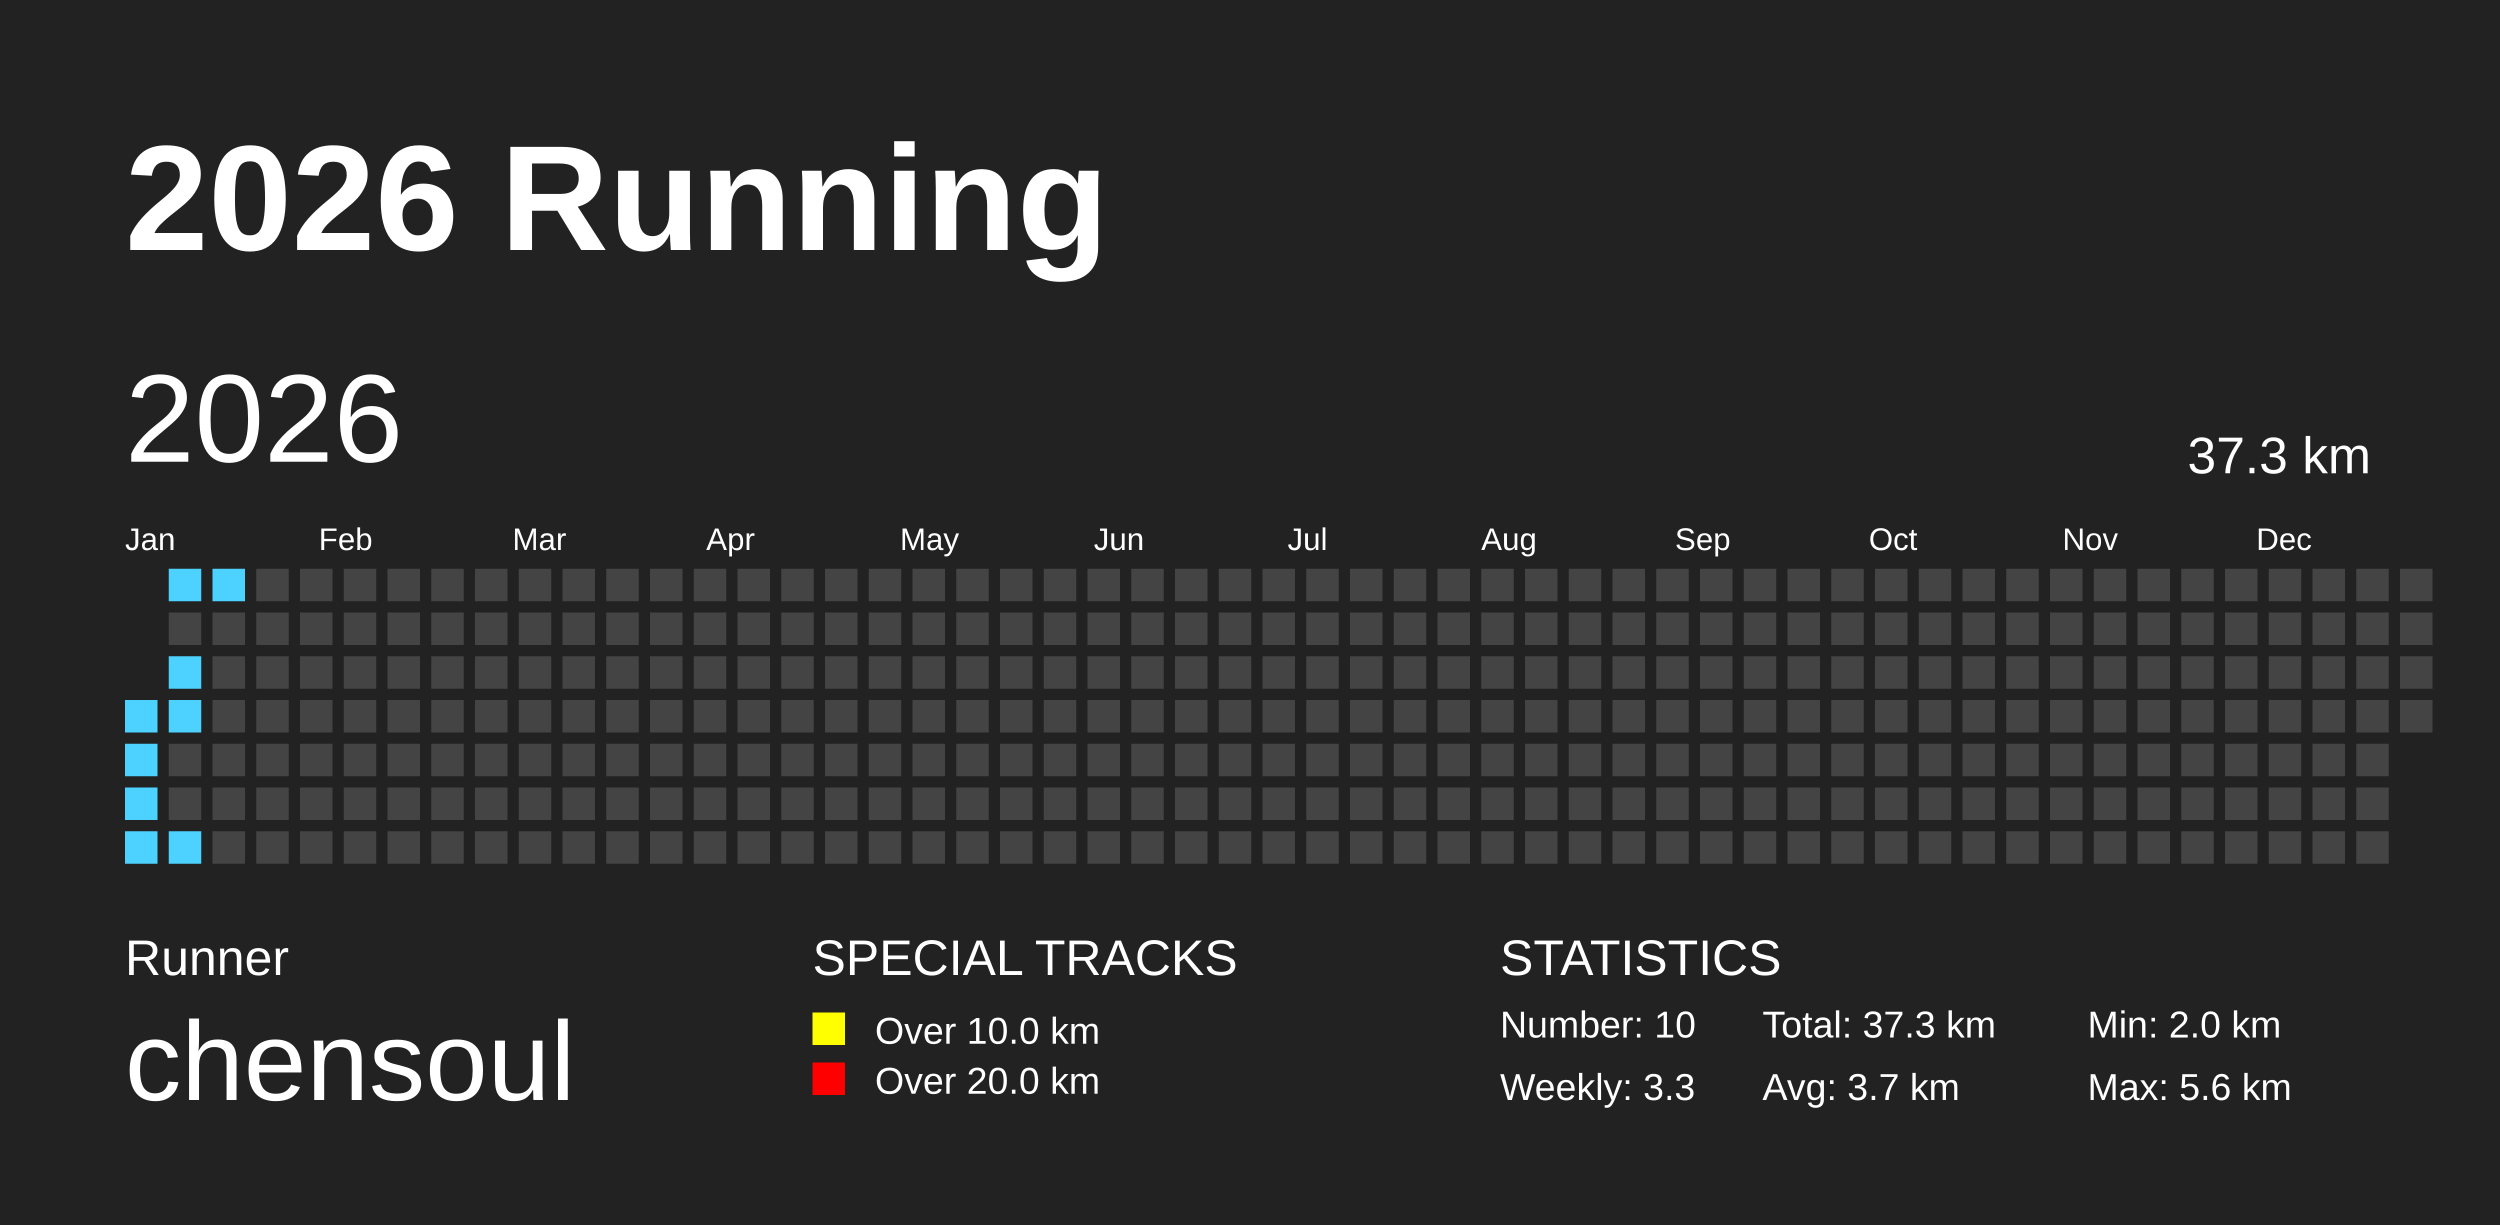
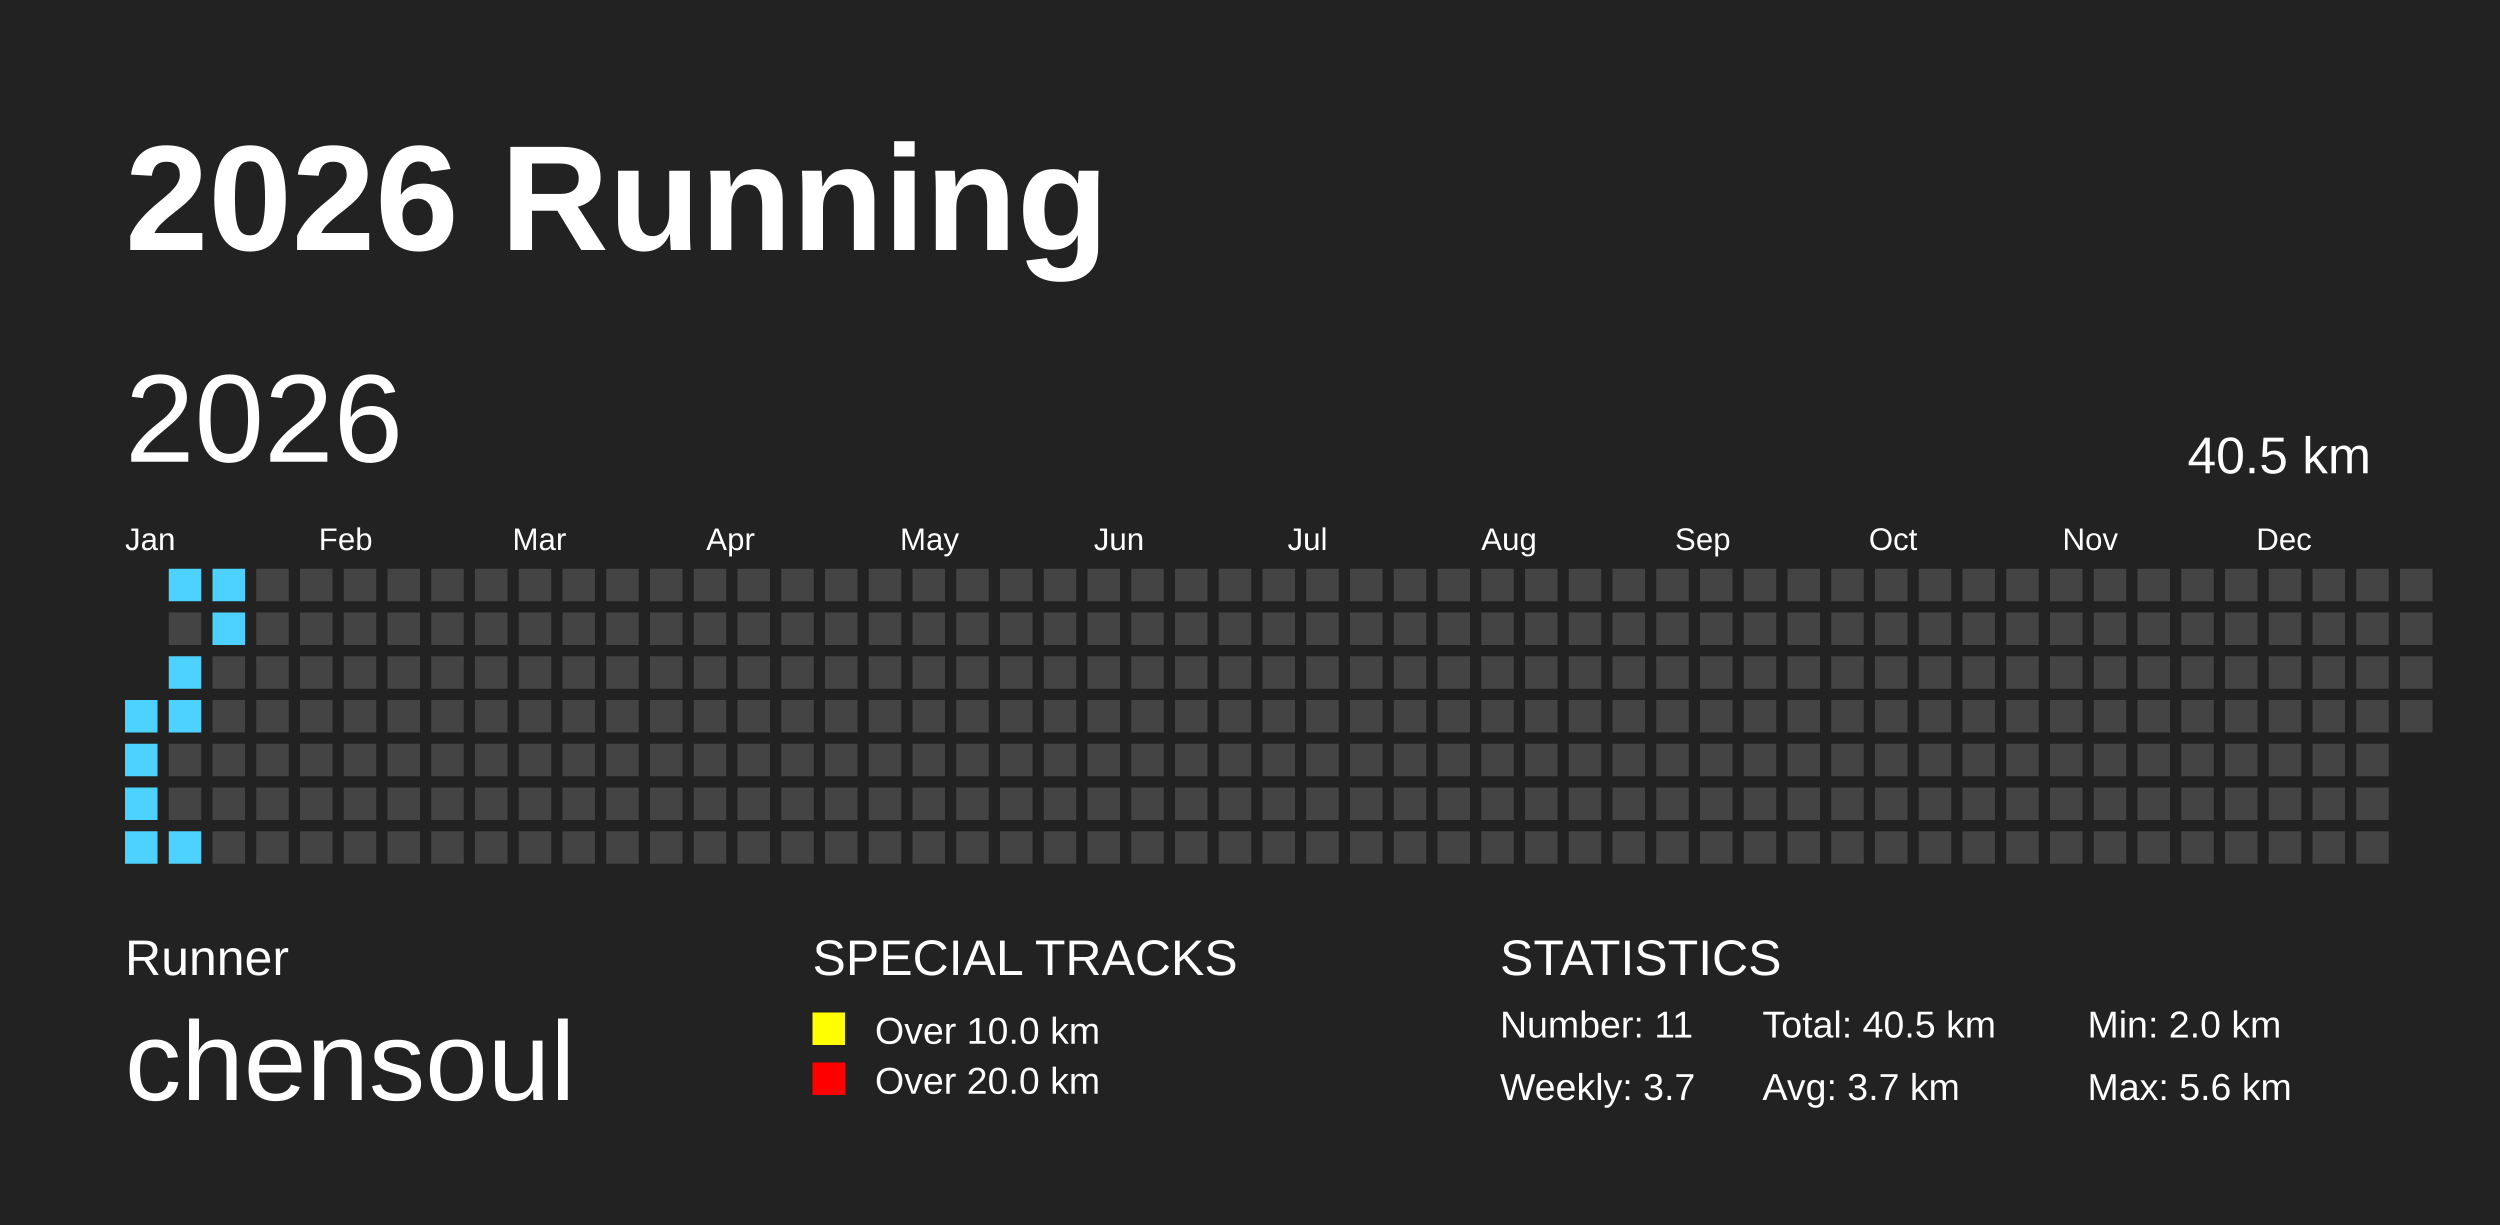
<svg xmlns="http://www.w3.org/2000/svg" baseProfile="full" height="98mm" version="1.1" viewBox="0,0,200,98" width="200mm">
  <defs />
  <rect fill="#222222" height="98" width="200" x="0" y="0" />
  <text fill="#FFFFFF" style="font-size:12px; font-family:Arial; font-weight:bold;" x="10" y="20">2026 Running</text>
  <text fill="#FFFFFF" style="font-size:4px; font-family:Arial" x="10" y="78">Runner</text>
  <text fill="#FFFFFF" style="font-size:9px; font-family:Arial" x="10" y="88">chensoul</text>
  <text fill="#FFFFFF" style="font-size:4px; font-family:Arial" x="65" y="78">SPECIAL TRACKS</text>
  <rect fill="yellow" height="2.6" width="2.6" x="65" y="81" />
  <text fill="#FFFFFF" style="font-size:3px; font-family:Arial" x="70" y="83.5">Over 10.0 km</text>
  <rect fill="red" height="2.6" width="2.6" x="65" y="85" />
  <text fill="#FFFFFF" style="font-size:3px; font-family:Arial" x="70" y="87.5">Over 20.0 km</text>
  <text fill="#FFFFFF" style="font-size:4px; font-family:Arial" x="120" y="78">STATISTICS</text>
-   <text fill="#FFFFFF" style="font-size:3px; font-family:Arial" x="120" y="83">Number: 10</text>
-   <text fill="#FFFFFF" style="font-size:3px; font-family:Arial" x="120" y="88">Weekly: 3.3</text>
-   <text fill="#FFFFFF" style="font-size:3px; font-family:Arial" x="141" y="83">Total: 37.3 km</text>
+   <text fill="#FFFFFF" style="font-size:3px; font-family:Arial" x="120" y="83">Number: 11</text>
+   <text fill="#FFFFFF" style="font-size:3px; font-family:Arial" x="120" y="88">Weekly: 3.7</text>
+   <text fill="#FFFFFF" style="font-size:3px; font-family:Arial" x="141" y="83">Total: 40.5 km</text>
  <text fill="#FFFFFF" style="font-size:3px; font-family:Arial" x="141" y="88">Avg: 3.7 km</text>
  <text fill="#FFFFFF" style="font-size:3px; font-family:Arial" x="167" y="83">Min: 2.0 km</text>
  <text fill="#FFFFFF" style="font-size:3px; font-family:Arial" x="167" y="88">Max: 5.6 km</text>
  <text dominant-baseline="hanging" fill="#FFFFFF" style="font-size:10.0px; font-family:Arial;" x="10" y="30">2026</text>
-   <text dominant-baseline="hanging" fill="#FFFFFF" style="font-size:4.125px; font-family:Arial;" x="175" y="35">37.3 km</text>
+   <text dominant-baseline="hanging" fill="#FFFFFF" style="font-size:4.125px; font-family:Arial;" x="175" y="35">40.5 km</text>
  <text fill="#FFFFFF" style="font-size:2.5px; font-family:Arial" x="10.0" y="44">Jan</text>
  <text fill="#FFFFFF" style="font-size:2.5px; font-family:Arial" x="25.5" y="44">Feb</text>
  <text fill="#FFFFFF" style="font-size:2.5px; font-family:Arial" x="41.0" y="44">Mar</text>
  <text fill="#FFFFFF" style="font-size:2.5px; font-family:Arial" x="56.5" y="44">Apr</text>
  <text fill="#FFFFFF" style="font-size:2.5px; font-family:Arial" x="72.0" y="44">May</text>
  <text fill="#FFFFFF" style="font-size:2.5px; font-family:Arial" x="87.5" y="44">Jun</text>
  <text fill="#FFFFFF" style="font-size:2.5px; font-family:Arial" x="103.0" y="44">Jul</text>
  <text fill="#FFFFFF" style="font-size:2.5px; font-family:Arial" x="118.5" y="44">Aug</text>
  <text fill="#FFFFFF" style="font-size:2.5px; font-family:Arial" x="134.0" y="44">Sep</text>
  <text fill="#FFFFFF" style="font-size:2.5px; font-family:Arial" x="149.5" y="44">Oct</text>
  <text fill="#FFFFFF" style="font-size:2.5px; font-family:Arial" x="165.0" y="44">Nov</text>
  <text fill="#FFFFFF" style="font-size:2.5px; font-family:Arial" x="180.5" y="44">Dec</text>
  <rect fill="#4DD2FF" height="2.6" width="2.6" x="10.0" y="56.0" />
  <rect fill="#4DD2FF" height="2.6" width="2.6" x="10.0" y="59.5" />
  <rect fill="#4DD2FF" height="2.6" width="2.6" x="10.0" y="63.0" />
  <rect fill="#4DD2FF" height="2.6" width="2.6" x="10.0" y="66.5" />
  <rect fill="#4DD2FF" height="2.6" width="2.6" x="13.5" y="45.5" />
  <rect fill="#444444" height="2.6" width="2.6" x="13.5" y="49.0" />
  <rect fill="#4DD2FF" height="2.6" width="2.6" x="13.5" y="52.5" />
  <rect fill="#4DD2FF" height="2.6" width="2.6" x="13.5" y="56.0" />
  <rect fill="#444444" height="2.6" width="2.6" x="13.5" y="59.5" />
  <rect fill="#444444" height="2.6" width="2.6" x="13.5" y="63.0" />
  <rect fill="#4DD2FF" height="2.6" width="2.6" x="13.5" y="66.5" />
  <rect fill="#4DD2FF" height="2.6" width="2.6" x="17.0" y="45.5" />
-   <rect fill="#444444" height="2.6" width="2.6" x="17.0" y="49.0" />
+   <rect fill="#4DD2FF" height="2.6" width="2.6" x="17.0" y="49.0" />
  <rect fill="#444444" height="2.6" width="2.6" x="17.0" y="52.5" />
  <rect fill="#444444" height="2.6" width="2.6" x="17.0" y="56.0" />
  <rect fill="#444444" height="2.6" width="2.6" x="17.0" y="59.5" />
  <rect fill="#444444" height="2.6" width="2.6" x="17.0" y="63.0" />
  <rect fill="#444444" height="2.6" width="2.6" x="17.0" y="66.5" />
  <rect fill="#444444" height="2.6" width="2.6" x="20.5" y="45.5" />
  <rect fill="#444444" height="2.6" width="2.6" x="20.5" y="49.0" />
  <rect fill="#444444" height="2.6" width="2.6" x="20.5" y="52.5" />
  <rect fill="#444444" height="2.6" width="2.6" x="20.5" y="56.0" />
  <rect fill="#444444" height="2.6" width="2.6" x="20.5" y="59.5" />
  <rect fill="#444444" height="2.6" width="2.6" x="20.5" y="63.0" />
  <rect fill="#444444" height="2.6" width="2.6" x="20.5" y="66.5" />
  <rect fill="#444444" height="2.6" width="2.6" x="24.0" y="45.5" />
  <rect fill="#444444" height="2.6" width="2.6" x="24.0" y="49.0" />
  <rect fill="#444444" height="2.6" width="2.6" x="24.0" y="52.5" />
  <rect fill="#444444" height="2.6" width="2.6" x="24.0" y="56.0" />
  <rect fill="#444444" height="2.6" width="2.6" x="24.0" y="59.5" />
  <rect fill="#444444" height="2.6" width="2.6" x="24.0" y="63.0" />
  <rect fill="#444444" height="2.6" width="2.6" x="24.0" y="66.5" />
  <rect fill="#444444" height="2.6" width="2.6" x="27.5" y="45.5" />
  <rect fill="#444444" height="2.6" width="2.6" x="27.5" y="49.0" />
  <rect fill="#444444" height="2.6" width="2.6" x="27.5" y="52.5" />
  <rect fill="#444444" height="2.6" width="2.6" x="27.5" y="56.0" />
  <rect fill="#444444" height="2.6" width="2.6" x="27.5" y="59.5" />
  <rect fill="#444444" height="2.6" width="2.6" x="27.5" y="63.0" />
  <rect fill="#444444" height="2.6" width="2.6" x="27.5" y="66.5" />
  <rect fill="#444444" height="2.6" width="2.6" x="31.0" y="45.5" />
  <rect fill="#444444" height="2.6" width="2.6" x="31.0" y="49.0" />
  <rect fill="#444444" height="2.6" width="2.6" x="31.0" y="52.5" />
  <rect fill="#444444" height="2.6" width="2.6" x="31.0" y="56.0" />
  <rect fill="#444444" height="2.6" width="2.6" x="31.0" y="59.5" />
  <rect fill="#444444" height="2.6" width="2.6" x="31.0" y="63.0" />
  <rect fill="#444444" height="2.6" width="2.6" x="31.0" y="66.5" />
  <rect fill="#444444" height="2.6" width="2.6" x="34.5" y="45.5" />
  <rect fill="#444444" height="2.6" width="2.6" x="34.5" y="49.0" />
  <rect fill="#444444" height="2.6" width="2.6" x="34.5" y="52.5" />
  <rect fill="#444444" height="2.6" width="2.6" x="34.5" y="56.0" />
  <rect fill="#444444" height="2.6" width="2.6" x="34.5" y="59.5" />
  <rect fill="#444444" height="2.6" width="2.6" x="34.5" y="63.0" />
  <rect fill="#444444" height="2.6" width="2.6" x="34.5" y="66.5" />
  <rect fill="#444444" height="2.6" width="2.6" x="38.0" y="45.5" />
  <rect fill="#444444" height="2.6" width="2.6" x="38.0" y="49.0" />
  <rect fill="#444444" height="2.6" width="2.6" x="38.0" y="52.5" />
  <rect fill="#444444" height="2.6" width="2.6" x="38.0" y="56.0" />
  <rect fill="#444444" height="2.6" width="2.6" x="38.0" y="59.5" />
  <rect fill="#444444" height="2.6" width="2.6" x="38.0" y="63.0" />
  <rect fill="#444444" height="2.6" width="2.6" x="38.0" y="66.5" />
  <rect fill="#444444" height="2.6" width="2.6" x="41.5" y="45.5" />
  <rect fill="#444444" height="2.6" width="2.6" x="41.5" y="49.0" />
  <rect fill="#444444" height="2.6" width="2.6" x="41.5" y="52.5" />
  <rect fill="#444444" height="2.6" width="2.6" x="41.5" y="56.0" />
  <rect fill="#444444" height="2.6" width="2.6" x="41.5" y="59.5" />
  <rect fill="#444444" height="2.6" width="2.6" x="41.5" y="63.0" />
  <rect fill="#444444" height="2.6" width="2.6" x="41.5" y="66.5" />
  <rect fill="#444444" height="2.6" width="2.6" x="45.0" y="45.5" />
  <rect fill="#444444" height="2.6" width="2.6" x="45.0" y="49.0" />
  <rect fill="#444444" height="2.6" width="2.6" x="45.0" y="52.5" />
  <rect fill="#444444" height="2.6" width="2.6" x="45.0" y="56.0" />
  <rect fill="#444444" height="2.6" width="2.6" x="45.0" y="59.5" />
  <rect fill="#444444" height="2.6" width="2.6" x="45.0" y="63.0" />
  <rect fill="#444444" height="2.6" width="2.6" x="45.0" y="66.5" />
  <rect fill="#444444" height="2.6" width="2.6" x="48.5" y="45.5" />
  <rect fill="#444444" height="2.6" width="2.6" x="48.5" y="49.0" />
  <rect fill="#444444" height="2.6" width="2.6" x="48.5" y="52.5" />
  <rect fill="#444444" height="2.6" width="2.6" x="48.5" y="56.0" />
  <rect fill="#444444" height="2.6" width="2.6" x="48.5" y="59.5" />
  <rect fill="#444444" height="2.6" width="2.6" x="48.5" y="63.0" />
  <rect fill="#444444" height="2.6" width="2.6" x="48.5" y="66.5" />
  <rect fill="#444444" height="2.6" width="2.6" x="52.0" y="45.5" />
  <rect fill="#444444" height="2.6" width="2.6" x="52.0" y="49.0" />
  <rect fill="#444444" height="2.6" width="2.6" x="52.0" y="52.5" />
  <rect fill="#444444" height="2.6" width="2.6" x="52.0" y="56.0" />
  <rect fill="#444444" height="2.6" width="2.6" x="52.0" y="59.5" />
  <rect fill="#444444" height="2.6" width="2.6" x="52.0" y="63.0" />
  <rect fill="#444444" height="2.6" width="2.6" x="52.0" y="66.5" />
  <rect fill="#444444" height="2.6" width="2.6" x="55.5" y="45.5" />
  <rect fill="#444444" height="2.6" width="2.6" x="55.5" y="49.0" />
  <rect fill="#444444" height="2.6" width="2.6" x="55.5" y="52.5" />
  <rect fill="#444444" height="2.6" width="2.6" x="55.5" y="56.0" />
  <rect fill="#444444" height="2.6" width="2.6" x="55.5" y="59.5" />
  <rect fill="#444444" height="2.6" width="2.6" x="55.5" y="63.0" />
  <rect fill="#444444" height="2.6" width="2.6" x="55.5" y="66.5" />
  <rect fill="#444444" height="2.6" width="2.6" x="59.0" y="45.5" />
  <rect fill="#444444" height="2.6" width="2.6" x="59.0" y="49.0" />
  <rect fill="#444444" height="2.6" width="2.6" x="59.0" y="52.5" />
  <rect fill="#444444" height="2.6" width="2.6" x="59.0" y="56.0" />
  <rect fill="#444444" height="2.6" width="2.6" x="59.0" y="59.5" />
  <rect fill="#444444" height="2.6" width="2.6" x="59.0" y="63.0" />
  <rect fill="#444444" height="2.6" width="2.6" x="59.0" y="66.5" />
  <rect fill="#444444" height="2.6" width="2.6" x="62.5" y="45.5" />
  <rect fill="#444444" height="2.6" width="2.6" x="62.5" y="49.0" />
  <rect fill="#444444" height="2.6" width="2.6" x="62.5" y="52.5" />
  <rect fill="#444444" height="2.6" width="2.6" x="62.5" y="56.0" />
  <rect fill="#444444" height="2.6" width="2.6" x="62.5" y="59.5" />
  <rect fill="#444444" height="2.6" width="2.6" x="62.5" y="63.0" />
  <rect fill="#444444" height="2.6" width="2.6" x="62.5" y="66.5" />
  <rect fill="#444444" height="2.6" width="2.6" x="66.0" y="45.5" />
  <rect fill="#444444" height="2.6" width="2.6" x="66.0" y="49.0" />
  <rect fill="#444444" height="2.6" width="2.6" x="66.0" y="52.5" />
  <rect fill="#444444" height="2.6" width="2.6" x="66.0" y="56.0" />
  <rect fill="#444444" height="2.6" width="2.6" x="66.0" y="59.5" />
  <rect fill="#444444" height="2.6" width="2.6" x="66.0" y="63.0" />
  <rect fill="#444444" height="2.6" width="2.6" x="66.0" y="66.5" />
  <rect fill="#444444" height="2.6" width="2.6" x="69.5" y="45.5" />
  <rect fill="#444444" height="2.6" width="2.6" x="69.5" y="49.0" />
  <rect fill="#444444" height="2.6" width="2.6" x="69.5" y="52.5" />
  <rect fill="#444444" height="2.6" width="2.6" x="69.5" y="56.0" />
  <rect fill="#444444" height="2.6" width="2.6" x="69.5" y="59.5" />
  <rect fill="#444444" height="2.6" width="2.6" x="69.5" y="63.0" />
  <rect fill="#444444" height="2.6" width="2.6" x="69.5" y="66.5" />
  <rect fill="#444444" height="2.6" width="2.6" x="73.0" y="45.5" />
  <rect fill="#444444" height="2.6" width="2.6" x="73.0" y="49.0" />
  <rect fill="#444444" height="2.6" width="2.6" x="73.0" y="52.5" />
  <rect fill="#444444" height="2.6" width="2.6" x="73.0" y="56.0" />
  <rect fill="#444444" height="2.6" width="2.6" x="73.0" y="59.5" />
  <rect fill="#444444" height="2.6" width="2.6" x="73.0" y="63.0" />
  <rect fill="#444444" height="2.6" width="2.6" x="73.0" y="66.5" />
  <rect fill="#444444" height="2.6" width="2.6" x="76.5" y="45.5" />
  <rect fill="#444444" height="2.6" width="2.6" x="76.5" y="49.0" />
  <rect fill="#444444" height="2.6" width="2.6" x="76.5" y="52.5" />
  <rect fill="#444444" height="2.6" width="2.6" x="76.5" y="56.0" />
  <rect fill="#444444" height="2.6" width="2.6" x="76.5" y="59.5" />
  <rect fill="#444444" height="2.6" width="2.6" x="76.5" y="63.0" />
  <rect fill="#444444" height="2.6" width="2.6" x="76.5" y="66.5" />
  <rect fill="#444444" height="2.6" width="2.6" x="80.0" y="45.5" />
  <rect fill="#444444" height="2.6" width="2.6" x="80.0" y="49.0" />
  <rect fill="#444444" height="2.6" width="2.6" x="80.0" y="52.5" />
  <rect fill="#444444" height="2.6" width="2.6" x="80.0" y="56.0" />
  <rect fill="#444444" height="2.6" width="2.6" x="80.0" y="59.5" />
  <rect fill="#444444" height="2.6" width="2.6" x="80.0" y="63.0" />
  <rect fill="#444444" height="2.6" width="2.6" x="80.0" y="66.5" />
  <rect fill="#444444" height="2.6" width="2.6" x="83.5" y="45.5" />
  <rect fill="#444444" height="2.6" width="2.6" x="83.5" y="49.0" />
  <rect fill="#444444" height="2.6" width="2.6" x="83.5" y="52.5" />
  <rect fill="#444444" height="2.6" width="2.6" x="83.5" y="56.0" />
  <rect fill="#444444" height="2.6" width="2.6" x="83.5" y="59.5" />
  <rect fill="#444444" height="2.6" width="2.6" x="83.5" y="63.0" />
  <rect fill="#444444" height="2.6" width="2.6" x="83.5" y="66.5" />
  <rect fill="#444444" height="2.6" width="2.6" x="87.0" y="45.5" />
  <rect fill="#444444" height="2.6" width="2.6" x="87.0" y="49.0" />
  <rect fill="#444444" height="2.6" width="2.6" x="87.0" y="52.5" />
  <rect fill="#444444" height="2.6" width="2.6" x="87.0" y="56.0" />
  <rect fill="#444444" height="2.6" width="2.6" x="87.0" y="59.5" />
  <rect fill="#444444" height="2.6" width="2.6" x="87.0" y="63.0" />
  <rect fill="#444444" height="2.6" width="2.6" x="87.0" y="66.5" />
  <rect fill="#444444" height="2.6" width="2.6" x="90.5" y="45.5" />
  <rect fill="#444444" height="2.6" width="2.6" x="90.5" y="49.0" />
  <rect fill="#444444" height="2.6" width="2.6" x="90.5" y="52.5" />
  <rect fill="#444444" height="2.6" width="2.6" x="90.5" y="56.0" />
  <rect fill="#444444" height="2.6" width="2.6" x="90.5" y="59.5" />
  <rect fill="#444444" height="2.6" width="2.6" x="90.5" y="63.0" />
  <rect fill="#444444" height="2.6" width="2.6" x="90.5" y="66.5" />
  <rect fill="#444444" height="2.6" width="2.6" x="94.0" y="45.5" />
  <rect fill="#444444" height="2.6" width="2.6" x="94.0" y="49.0" />
  <rect fill="#444444" height="2.6" width="2.6" x="94.0" y="52.5" />
  <rect fill="#444444" height="2.6" width="2.6" x="94.0" y="56.0" />
  <rect fill="#444444" height="2.6" width="2.6" x="94.0" y="59.5" />
  <rect fill="#444444" height="2.6" width="2.6" x="94.0" y="63.0" />
  <rect fill="#444444" height="2.6" width="2.6" x="94.0" y="66.5" />
  <rect fill="#444444" height="2.6" width="2.6" x="97.5" y="45.5" />
  <rect fill="#444444" height="2.6" width="2.6" x="97.5" y="49.0" />
  <rect fill="#444444" height="2.6" width="2.6" x="97.5" y="52.5" />
  <rect fill="#444444" height="2.6" width="2.6" x="97.5" y="56.0" />
  <rect fill="#444444" height="2.6" width="2.6" x="97.5" y="59.5" />
  <rect fill="#444444" height="2.6" width="2.6" x="97.5" y="63.0" />
  <rect fill="#444444" height="2.6" width="2.6" x="97.5" y="66.5" />
  <rect fill="#444444" height="2.6" width="2.6" x="101.0" y="45.5" />
  <rect fill="#444444" height="2.6" width="2.6" x="101.0" y="49.0" />
  <rect fill="#444444" height="2.6" width="2.6" x="101.0" y="52.5" />
  <rect fill="#444444" height="2.6" width="2.6" x="101.0" y="56.0" />
  <rect fill="#444444" height="2.6" width="2.6" x="101.0" y="59.5" />
  <rect fill="#444444" height="2.6" width="2.6" x="101.0" y="63.0" />
  <rect fill="#444444" height="2.6" width="2.6" x="101.0" y="66.5" />
  <rect fill="#444444" height="2.6" width="2.6" x="104.5" y="45.5" />
  <rect fill="#444444" height="2.6" width="2.6" x="104.5" y="49.0" />
  <rect fill="#444444" height="2.6" width="2.6" x="104.5" y="52.5" />
  <rect fill="#444444" height="2.6" width="2.6" x="104.5" y="56.0" />
  <rect fill="#444444" height="2.6" width="2.6" x="104.5" y="59.5" />
  <rect fill="#444444" height="2.6" width="2.6" x="104.5" y="63.0" />
  <rect fill="#444444" height="2.6" width="2.6" x="104.5" y="66.5" />
  <rect fill="#444444" height="2.6" width="2.6" x="108.0" y="45.5" />
  <rect fill="#444444" height="2.6" width="2.6" x="108.0" y="49.0" />
  <rect fill="#444444" height="2.6" width="2.6" x="108.0" y="52.5" />
  <rect fill="#444444" height="2.6" width="2.6" x="108.0" y="56.0" />
  <rect fill="#444444" height="2.6" width="2.6" x="108.0" y="59.5" />
  <rect fill="#444444" height="2.6" width="2.6" x="108.0" y="63.0" />
  <rect fill="#444444" height="2.6" width="2.6" x="108.0" y="66.5" />
  <rect fill="#444444" height="2.6" width="2.6" x="111.5" y="45.5" />
  <rect fill="#444444" height="2.6" width="2.6" x="111.5" y="49.0" />
  <rect fill="#444444" height="2.6" width="2.6" x="111.5" y="52.5" />
  <rect fill="#444444" height="2.6" width="2.6" x="111.5" y="56.0" />
  <rect fill="#444444" height="2.6" width="2.6" x="111.5" y="59.5" />
  <rect fill="#444444" height="2.6" width="2.6" x="111.5" y="63.0" />
  <rect fill="#444444" height="2.6" width="2.6" x="111.5" y="66.5" />
  <rect fill="#444444" height="2.6" width="2.6" x="115.0" y="45.5" />
  <rect fill="#444444" height="2.6" width="2.6" x="115.0" y="49.0" />
  <rect fill="#444444" height="2.6" width="2.6" x="115.0" y="52.5" />
  <rect fill="#444444" height="2.6" width="2.6" x="115.0" y="56.0" />
  <rect fill="#444444" height="2.6" width="2.6" x="115.0" y="59.5" />
  <rect fill="#444444" height="2.6" width="2.6" x="115.0" y="63.0" />
  <rect fill="#444444" height="2.6" width="2.6" x="115.0" y="66.5" />
  <rect fill="#444444" height="2.6" width="2.6" x="118.5" y="45.5" />
  <rect fill="#444444" height="2.6" width="2.6" x="118.5" y="49.0" />
  <rect fill="#444444" height="2.6" width="2.6" x="118.5" y="52.5" />
  <rect fill="#444444" height="2.6" width="2.6" x="118.5" y="56.0" />
  <rect fill="#444444" height="2.6" width="2.6" x="118.5" y="59.5" />
  <rect fill="#444444" height="2.6" width="2.6" x="118.5" y="63.0" />
  <rect fill="#444444" height="2.6" width="2.6" x="118.5" y="66.5" />
  <rect fill="#444444" height="2.6" width="2.6" x="122.0" y="45.5" />
  <rect fill="#444444" height="2.6" width="2.6" x="122.0" y="49.0" />
  <rect fill="#444444" height="2.6" width="2.6" x="122.0" y="52.5" />
  <rect fill="#444444" height="2.6" width="2.6" x="122.0" y="56.0" />
  <rect fill="#444444" height="2.6" width="2.6" x="122.0" y="59.5" />
  <rect fill="#444444" height="2.6" width="2.6" x="122.0" y="63.0" />
  <rect fill="#444444" height="2.6" width="2.6" x="122.0" y="66.5" />
  <rect fill="#444444" height="2.6" width="2.6" x="125.5" y="45.5" />
  <rect fill="#444444" height="2.6" width="2.6" x="125.5" y="49.0" />
  <rect fill="#444444" height="2.6" width="2.6" x="125.5" y="52.5" />
  <rect fill="#444444" height="2.6" width="2.6" x="125.5" y="56.0" />
  <rect fill="#444444" height="2.6" width="2.6" x="125.5" y="59.5" />
  <rect fill="#444444" height="2.6" width="2.6" x="125.5" y="63.0" />
  <rect fill="#444444" height="2.6" width="2.6" x="125.5" y="66.5" />
  <rect fill="#444444" height="2.6" width="2.6" x="129.0" y="45.5" />
  <rect fill="#444444" height="2.6" width="2.6" x="129.0" y="49.0" />
  <rect fill="#444444" height="2.6" width="2.6" x="129.0" y="52.5" />
  <rect fill="#444444" height="2.6" width="2.6" x="129.0" y="56.0" />
  <rect fill="#444444" height="2.6" width="2.6" x="129.0" y="59.5" />
  <rect fill="#444444" height="2.6" width="2.6" x="129.0" y="63.0" />
  <rect fill="#444444" height="2.6" width="2.6" x="129.0" y="66.5" />
  <rect fill="#444444" height="2.6" width="2.6" x="132.5" y="45.5" />
  <rect fill="#444444" height="2.6" width="2.6" x="132.5" y="49.0" />
  <rect fill="#444444" height="2.6" width="2.6" x="132.5" y="52.5" />
  <rect fill="#444444" height="2.6" width="2.6" x="132.5" y="56.0" />
  <rect fill="#444444" height="2.6" width="2.6" x="132.5" y="59.5" />
  <rect fill="#444444" height="2.6" width="2.6" x="132.5" y="63.0" />
  <rect fill="#444444" height="2.6" width="2.6" x="132.5" y="66.5" />
  <rect fill="#444444" height="2.6" width="2.6" x="136.0" y="45.5" />
  <rect fill="#444444" height="2.6" width="2.6" x="136.0" y="49.0" />
  <rect fill="#444444" height="2.6" width="2.6" x="136.0" y="52.5" />
  <rect fill="#444444" height="2.6" width="2.6" x="136.0" y="56.0" />
  <rect fill="#444444" height="2.6" width="2.6" x="136.0" y="59.5" />
  <rect fill="#444444" height="2.6" width="2.6" x="136.0" y="63.0" />
  <rect fill="#444444" height="2.6" width="2.6" x="136.0" y="66.5" />
  <rect fill="#444444" height="2.6" width="2.6" x="139.5" y="45.5" />
  <rect fill="#444444" height="2.6" width="2.6" x="139.5" y="49.0" />
  <rect fill="#444444" height="2.6" width="2.6" x="139.5" y="52.5" />
  <rect fill="#444444" height="2.6" width="2.6" x="139.5" y="56.0" />
  <rect fill="#444444" height="2.6" width="2.6" x="139.5" y="59.5" />
  <rect fill="#444444" height="2.6" width="2.6" x="139.5" y="63.0" />
  <rect fill="#444444" height="2.6" width="2.6" x="139.5" y="66.5" />
  <rect fill="#444444" height="2.6" width="2.6" x="143.0" y="45.5" />
  <rect fill="#444444" height="2.6" width="2.6" x="143.0" y="49.0" />
  <rect fill="#444444" height="2.6" width="2.6" x="143.0" y="52.5" />
  <rect fill="#444444" height="2.6" width="2.6" x="143.0" y="56.0" />
  <rect fill="#444444" height="2.6" width="2.6" x="143.0" y="59.5" />
  <rect fill="#444444" height="2.6" width="2.6" x="143.0" y="63.0" />
  <rect fill="#444444" height="2.6" width="2.6" x="143.0" y="66.5" />
  <rect fill="#444444" height="2.6" width="2.6" x="146.5" y="45.5" />
  <rect fill="#444444" height="2.6" width="2.6" x="146.5" y="49.0" />
  <rect fill="#444444" height="2.6" width="2.6" x="146.5" y="52.5" />
  <rect fill="#444444" height="2.6" width="2.6" x="146.5" y="56.0" />
  <rect fill="#444444" height="2.6" width="2.6" x="146.5" y="59.5" />
  <rect fill="#444444" height="2.6" width="2.6" x="146.5" y="63.0" />
  <rect fill="#444444" height="2.6" width="2.6" x="146.5" y="66.5" />
  <rect fill="#444444" height="2.6" width="2.6" x="150.0" y="45.5" />
  <rect fill="#444444" height="2.6" width="2.6" x="150.0" y="49.0" />
  <rect fill="#444444" height="2.6" width="2.6" x="150.0" y="52.5" />
  <rect fill="#444444" height="2.6" width="2.6" x="150.0" y="56.0" />
  <rect fill="#444444" height="2.6" width="2.6" x="150.0" y="59.5" />
  <rect fill="#444444" height="2.6" width="2.6" x="150.0" y="63.0" />
  <rect fill="#444444" height="2.6" width="2.6" x="150.0" y="66.5" />
  <rect fill="#444444" height="2.6" width="2.6" x="153.5" y="45.5" />
  <rect fill="#444444" height="2.6" width="2.6" x="153.5" y="49.0" />
  <rect fill="#444444" height="2.6" width="2.6" x="153.5" y="52.5" />
  <rect fill="#444444" height="2.6" width="2.6" x="153.5" y="56.0" />
  <rect fill="#444444" height="2.6" width="2.6" x="153.5" y="59.5" />
  <rect fill="#444444" height="2.6" width="2.6" x="153.5" y="63.0" />
  <rect fill="#444444" height="2.6" width="2.6" x="153.5" y="66.5" />
  <rect fill="#444444" height="2.6" width="2.6" x="157.0" y="45.5" />
  <rect fill="#444444" height="2.6" width="2.6" x="157.0" y="49.0" />
  <rect fill="#444444" height="2.6" width="2.6" x="157.0" y="52.5" />
  <rect fill="#444444" height="2.6" width="2.6" x="157.0" y="56.0" />
  <rect fill="#444444" height="2.6" width="2.6" x="157.0" y="59.5" />
  <rect fill="#444444" height="2.6" width="2.6" x="157.0" y="63.0" />
  <rect fill="#444444" height="2.6" width="2.6" x="157.0" y="66.5" />
  <rect fill="#444444" height="2.6" width="2.6" x="160.5" y="45.5" />
  <rect fill="#444444" height="2.6" width="2.6" x="160.5" y="49.0" />
  <rect fill="#444444" height="2.6" width="2.6" x="160.5" y="52.5" />
  <rect fill="#444444" height="2.6" width="2.6" x="160.5" y="56.0" />
  <rect fill="#444444" height="2.6" width="2.6" x="160.5" y="59.5" />
  <rect fill="#444444" height="2.6" width="2.6" x="160.5" y="63.0" />
  <rect fill="#444444" height="2.6" width="2.6" x="160.5" y="66.5" />
  <rect fill="#444444" height="2.6" width="2.6" x="164.0" y="45.5" />
  <rect fill="#444444" height="2.6" width="2.6" x="164.0" y="49.0" />
  <rect fill="#444444" height="2.6" width="2.6" x="164.0" y="52.5" />
  <rect fill="#444444" height="2.6" width="2.6" x="164.0" y="56.0" />
  <rect fill="#444444" height="2.6" width="2.6" x="164.0" y="59.5" />
  <rect fill="#444444" height="2.6" width="2.6" x="164.0" y="63.0" />
  <rect fill="#444444" height="2.6" width="2.6" x="164.0" y="66.5" />
  <rect fill="#444444" height="2.6" width="2.6" x="167.5" y="45.5" />
  <rect fill="#444444" height="2.6" width="2.6" x="167.5" y="49.0" />
  <rect fill="#444444" height="2.6" width="2.6" x="167.5" y="52.5" />
  <rect fill="#444444" height="2.6" width="2.6" x="167.5" y="56.0" />
  <rect fill="#444444" height="2.6" width="2.6" x="167.5" y="59.5" />
  <rect fill="#444444" height="2.6" width="2.6" x="167.5" y="63.0" />
  <rect fill="#444444" height="2.6" width="2.6" x="167.5" y="66.5" />
  <rect fill="#444444" height="2.6" width="2.6" x="171.0" y="45.5" />
  <rect fill="#444444" height="2.6" width="2.6" x="171.0" y="49.0" />
  <rect fill="#444444" height="2.6" width="2.6" x="171.0" y="52.5" />
  <rect fill="#444444" height="2.6" width="2.6" x="171.0" y="56.0" />
  <rect fill="#444444" height="2.6" width="2.6" x="171.0" y="59.5" />
  <rect fill="#444444" height="2.6" width="2.6" x="171.0" y="63.0" />
  <rect fill="#444444" height="2.6" width="2.6" x="171.0" y="66.5" />
  <rect fill="#444444" height="2.6" width="2.6" x="174.5" y="45.5" />
  <rect fill="#444444" height="2.6" width="2.6" x="174.5" y="49.0" />
  <rect fill="#444444" height="2.6" width="2.6" x="174.5" y="52.5" />
  <rect fill="#444444" height="2.6" width="2.6" x="174.5" y="56.0" />
  <rect fill="#444444" height="2.6" width="2.6" x="174.5" y="59.5" />
  <rect fill="#444444" height="2.6" width="2.6" x="174.5" y="63.0" />
  <rect fill="#444444" height="2.6" width="2.6" x="174.5" y="66.5" />
  <rect fill="#444444" height="2.6" width="2.6" x="178.0" y="45.5" />
  <rect fill="#444444" height="2.6" width="2.6" x="178.0" y="49.0" />
  <rect fill="#444444" height="2.6" width="2.6" x="178.0" y="52.5" />
  <rect fill="#444444" height="2.6" width="2.6" x="178.0" y="56.0" />
  <rect fill="#444444" height="2.6" width="2.6" x="178.0" y="59.5" />
  <rect fill="#444444" height="2.6" width="2.6" x="178.0" y="63.0" />
  <rect fill="#444444" height="2.6" width="2.6" x="178.0" y="66.5" />
  <rect fill="#444444" height="2.6" width="2.6" x="181.5" y="45.5" />
  <rect fill="#444444" height="2.6" width="2.6" x="181.5" y="49.0" />
  <rect fill="#444444" height="2.6" width="2.6" x="181.5" y="52.5" />
  <rect fill="#444444" height="2.6" width="2.6" x="181.5" y="56.0" />
  <rect fill="#444444" height="2.6" width="2.6" x="181.5" y="59.5" />
  <rect fill="#444444" height="2.6" width="2.6" x="181.5" y="63.0" />
  <rect fill="#444444" height="2.6" width="2.6" x="181.5" y="66.5" />
  <rect fill="#444444" height="2.6" width="2.6" x="185.0" y="45.5" />
  <rect fill="#444444" height="2.6" width="2.6" x="185.0" y="49.0" />
  <rect fill="#444444" height="2.6" width="2.6" x="185.0" y="52.5" />
  <rect fill="#444444" height="2.6" width="2.6" x="185.0" y="56.0" />
  <rect fill="#444444" height="2.6" width="2.6" x="185.0" y="59.5" />
  <rect fill="#444444" height="2.6" width="2.6" x="185.0" y="63.0" />
  <rect fill="#444444" height="2.6" width="2.6" x="185.0" y="66.5" />
  <rect fill="#444444" height="2.6" width="2.6" x="188.5" y="45.5" />
  <rect fill="#444444" height="2.6" width="2.6" x="188.5" y="49.0" />
  <rect fill="#444444" height="2.6" width="2.6" x="188.5" y="52.5" />
  <rect fill="#444444" height="2.6" width="2.6" x="188.5" y="56.0" />
  <rect fill="#444444" height="2.6" width="2.6" x="188.5" y="59.5" />
  <rect fill="#444444" height="2.6" width="2.6" x="188.5" y="63.0" />
  <rect fill="#444444" height="2.6" width="2.6" x="188.5" y="66.5" />
  <rect fill="#444444" height="2.6" width="2.6" x="192.0" y="45.5" />
  <rect fill="#444444" height="2.6" width="2.6" x="192.0" y="49.0" />
  <rect fill="#444444" height="2.6" width="2.6" x="192.0" y="52.5" />
  <rect fill="#444444" height="2.6" width="2.6" x="192.0" y="56.0" />
</svg>
